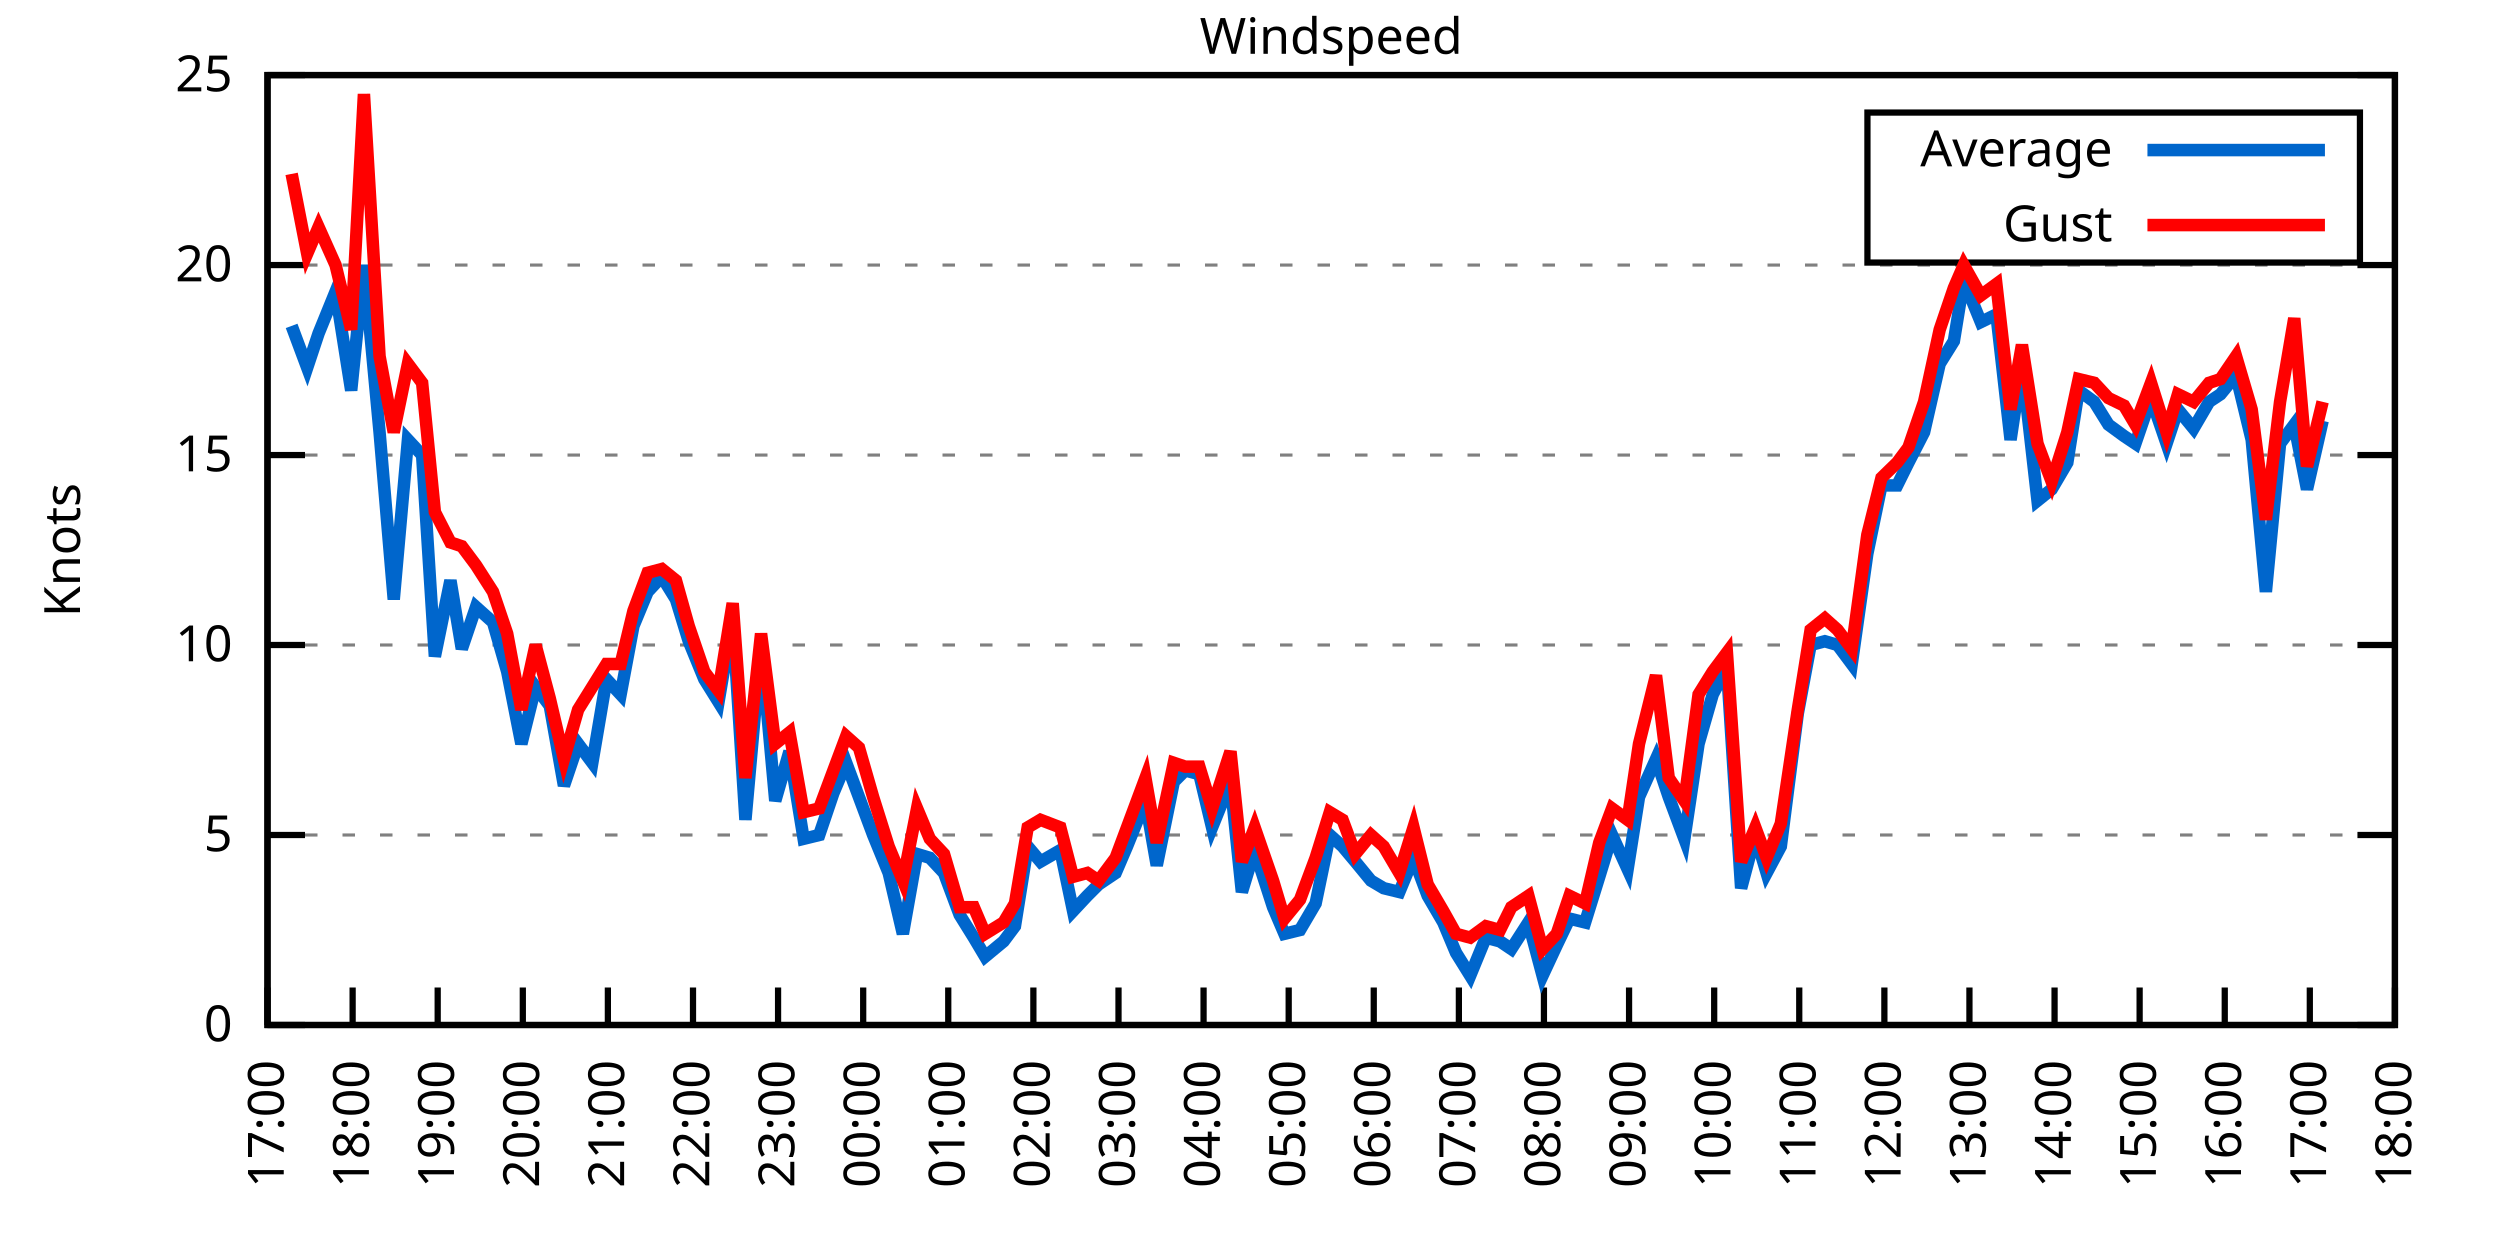
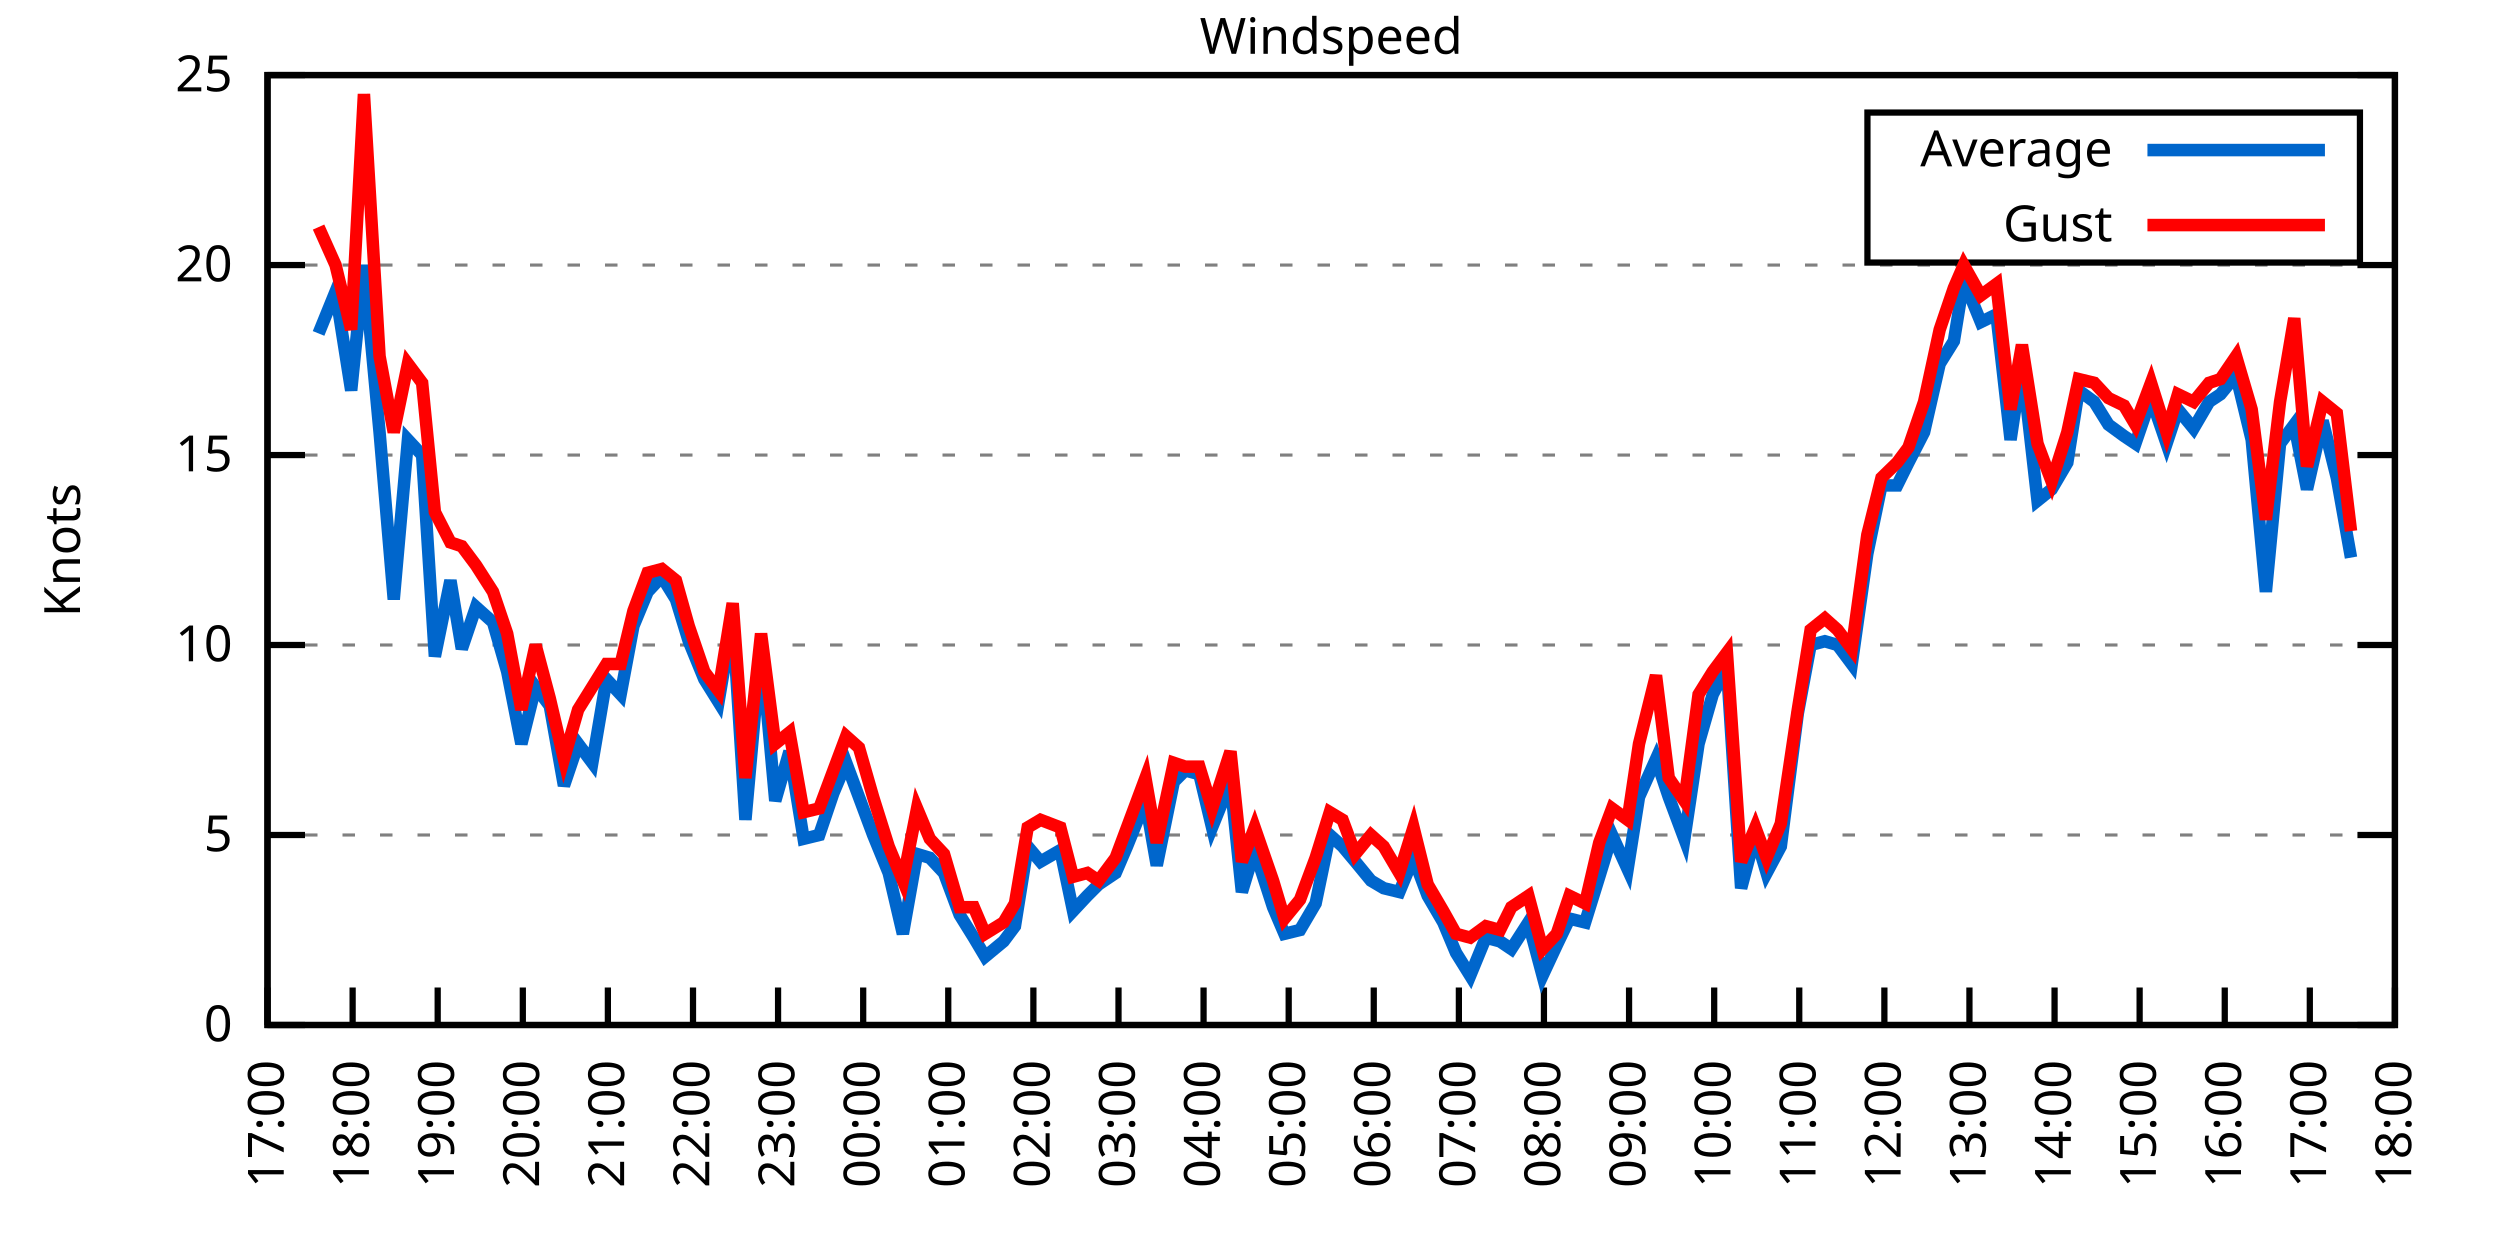
<svg xmlns="http://www.w3.org/2000/svg" xmlns:xlink="http://www.w3.org/1999/xlink" width="400" height="200" viewBox="0 0 400 200">
  <g id="gnuplot_canvas">
    <rect x="0" y="0" width="400" height="200" fill="none" />
    <defs>
      <circle id="gpDot" r="0.5" stroke-width="0.5" stroke="currentColor" />
      <path id="gpPt0" stroke-width="0.333" stroke="currentColor" d="M-1,0 h2 M0,-1 v2" />
      <path id="gpPt1" stroke-width="0.333" stroke="currentColor" d="M-1,-1 L1,1 M1,-1 L-1,1" />
      <path id="gpPt2" stroke-width="0.333" stroke="currentColor" d="M-1,0 L1,0 M0,-1 L0,1 M-1,-1 L1,1 M-1,1 L1,-1" />
      <rect id="gpPt3" stroke-width="0.333" stroke="currentColor" x="-1" y="-1" width="2" height="2" />
      <rect id="gpPt4" stroke-width="0.333" stroke="currentColor" fill="currentColor" x="-1" y="-1" width="2" height="2" />
      <circle id="gpPt5" stroke-width="0.333" stroke="currentColor" cx="0" cy="0" r="1" />
      <use xlink:href="#gpPt5" id="gpPt6" fill="currentColor" stroke="none" />
      <path id="gpPt7" stroke-width="0.333" stroke="currentColor" d="M0,-1.33 L-1.33,0.67 L1.33,0.67 z" />
      <use xlink:href="#gpPt7" id="gpPt8" fill="currentColor" stroke="none" />
      <use xlink:href="#gpPt7" id="gpPt9" stroke="currentColor" transform="rotate(180)" />
      <use xlink:href="#gpPt9" id="gpPt10" fill="currentColor" stroke="none" />
      <use xlink:href="#gpPt3" id="gpPt11" stroke="currentColor" transform="rotate(45)" />
      <use xlink:href="#gpPt11" id="gpPt12" fill="currentColor" stroke="none" />
      <path id="gpPt13" stroke-width="0.333" stroke="currentColor" d="M0,1.330 L1.265,0.411 L0.782,-1.067 L-0.782,-1.076 L-1.265,0.411 z" />
      <use xlink:href="#gpPt13" id="gpPt14" fill="currentColor" stroke="none" />
      <filter id="textbox" filterUnits="objectBoundingBox" x="0" y="0" height="1" width="1">
        <feFlood flood-color="white" flood-opacity="1" result="bgnd" />
        <feComposite in="SourceGraphic" in2="bgnd" operator="atop" />
      </filter>
      <filter id="greybox" filterUnits="objectBoundingBox" x="0" y="0" height="1" width="1">
        <feFlood flood-color="lightgrey" flood-opacity="1" result="grey" />
        <feComposite in="SourceGraphic" in2="grey" operator="atop" />
      </filter>
    </defs>
    <g fill="none" color="white" stroke="currentColor" stroke-width="1.00" stroke-linecap="butt" stroke-linejoin="miter">
</g>
    <g fill="none" color="black" stroke="currentColor" stroke-width="1.00" stroke-linecap="butt" stroke-linejoin="miter">
      <g stroke="none" shape-rendering="crispEdges">
        <polygon fill="rgb(255, 255, 255)" points="42.80,164.00 383.18,164.00 383.18,12.02 42.80,12.02 " />
      </g>
    </g>
    <g fill="none" color="black" stroke="currentColor" stroke-width="1.00" stroke-linecap="butt" stroke-linejoin="miter">
</g>
    <g fill="none" color="black" stroke="black" stroke-width="0.50" stroke-linecap="butt" stroke-linejoin="miter">
</g>
    <g fill="none" color="gray" stroke="currentColor" stroke-width="0.50" stroke-linecap="butt" stroke-linejoin="miter">
      <path stroke="gray" stroke-dasharray="2,4" class="gridline" d="M42.80,164.00 L383.19,164.00  " />
    </g>
    <g fill="none" color="gray" stroke="gray" stroke-width="1.00" stroke-linecap="butt" stroke-linejoin="miter">
</g>
    <g fill="none" color="black" stroke="currentColor" stroke-width="1.00" stroke-linecap="butt" stroke-linejoin="miter">
      <path stroke="black" d="M42.80,164.00 L48.80,164.00 M383.19,164.00 L377.19,164.00  " />
      <g transform="translate(37.20,166.60)" stroke="none" fill="black" font-family="Sans" font-size="8.00" text-anchor="end">
        <text>
          <tspan font-family="Sans"> 0</tspan>
        </text>
      </g>
    </g>
    <g fill="none" color="black" stroke="currentColor" stroke-width="1.00" stroke-linecap="butt" stroke-linejoin="miter">
</g>
    <g fill="none" color="black" stroke="black" stroke-width="0.50" stroke-linecap="butt" stroke-linejoin="miter">
</g>
    <g fill="none" color="gray" stroke="currentColor" stroke-width="0.50" stroke-linecap="butt" stroke-linejoin="miter">
      <path stroke="gray" stroke-dasharray="2,4" class="gridline" d="M42.80,133.60 L383.19,133.60  " />
    </g>
    <g fill="none" color="gray" stroke="gray" stroke-width="1.00" stroke-linecap="butt" stroke-linejoin="miter">
</g>
    <g fill="none" color="black" stroke="currentColor" stroke-width="1.00" stroke-linecap="butt" stroke-linejoin="miter">
      <path stroke="black" d="M42.80,133.60 L48.80,133.60 M383.19,133.60 L377.19,133.60  " />
      <g transform="translate(37.20,136.20)" stroke="none" fill="black" font-family="Sans" font-size="8.00" text-anchor="end">
        <text>
          <tspan font-family="Sans"> 5</tspan>
        </text>
      </g>
    </g>
    <g fill="none" color="black" stroke="currentColor" stroke-width="1.00" stroke-linecap="butt" stroke-linejoin="miter">
</g>
    <g fill="none" color="black" stroke="black" stroke-width="0.50" stroke-linecap="butt" stroke-linejoin="miter">
</g>
    <g fill="none" color="gray" stroke="currentColor" stroke-width="0.50" stroke-linecap="butt" stroke-linejoin="miter">
      <path stroke="gray" stroke-dasharray="2,4" class="gridline" d="M42.80,103.20 L383.19,103.20  " />
    </g>
    <g fill="none" color="gray" stroke="gray" stroke-width="1.00" stroke-linecap="butt" stroke-linejoin="miter">
</g>
    <g fill="none" color="black" stroke="currentColor" stroke-width="1.00" stroke-linecap="butt" stroke-linejoin="miter">
      <path stroke="black" d="M42.80,103.20 L48.80,103.20 M383.19,103.20 L377.19,103.20  " />
      <g transform="translate(37.20,105.80)" stroke="none" fill="black" font-family="Sans" font-size="8.00" text-anchor="end">
        <text>
          <tspan font-family="Sans"> 10</tspan>
        </text>
      </g>
    </g>
    <g fill="none" color="black" stroke="currentColor" stroke-width="1.00" stroke-linecap="butt" stroke-linejoin="miter">
</g>
    <g fill="none" color="black" stroke="black" stroke-width="0.50" stroke-linecap="butt" stroke-linejoin="miter">
</g>
    <g fill="none" color="gray" stroke="currentColor" stroke-width="0.50" stroke-linecap="butt" stroke-linejoin="miter">
      <path stroke="gray" stroke-dasharray="2,4" class="gridline" d="M42.80,72.81 L383.19,72.81  " />
    </g>
    <g fill="none" color="gray" stroke="gray" stroke-width="1.00" stroke-linecap="butt" stroke-linejoin="miter">
</g>
    <g fill="none" color="black" stroke="currentColor" stroke-width="1.00" stroke-linecap="butt" stroke-linejoin="miter">
      <path stroke="black" d="M42.80,72.81 L48.80,72.81 M383.19,72.81 L377.19,72.81  " />
      <g transform="translate(37.20,75.41)" stroke="none" fill="black" font-family="Sans" font-size="8.00" text-anchor="end">
        <text>
          <tspan font-family="Sans"> 15</tspan>
        </text>
      </g>
    </g>
    <g fill="none" color="black" stroke="currentColor" stroke-width="1.00" stroke-linecap="butt" stroke-linejoin="miter">
</g>
    <g fill="none" color="black" stroke="black" stroke-width="0.50" stroke-linecap="butt" stroke-linejoin="miter">
</g>
    <g fill="none" color="gray" stroke="currentColor" stroke-width="0.50" stroke-linecap="butt" stroke-linejoin="miter">
      <path stroke="gray" stroke-dasharray="2,4" class="gridline" d="M42.80,42.41 L383.19,42.41  " />
    </g>
    <g fill="none" color="gray" stroke="gray" stroke-width="1.00" stroke-linecap="butt" stroke-linejoin="miter">
</g>
    <g fill="none" color="black" stroke="currentColor" stroke-width="1.00" stroke-linecap="butt" stroke-linejoin="miter">
      <path stroke="black" d="M42.80,42.41 L48.80,42.41 M383.19,42.41 L377.19,42.41  " />
      <g transform="translate(37.20,45.01)" stroke="none" fill="black" font-family="Sans" font-size="8.00" text-anchor="end">
        <text>
          <tspan font-family="Sans"> 20</tspan>
        </text>
      </g>
    </g>
    <g fill="none" color="black" stroke="currentColor" stroke-width="1.00" stroke-linecap="butt" stroke-linejoin="miter">
</g>
    <g fill="none" color="black" stroke="black" stroke-width="0.50" stroke-linecap="butt" stroke-linejoin="miter">
</g>
    <g fill="none" color="gray" stroke="currentColor" stroke-width="0.50" stroke-linecap="butt" stroke-linejoin="miter">
      <path stroke="gray" stroke-dasharray="2,4" class="gridline" d="M42.80,12.01 L383.19,12.01  " />
    </g>
    <g fill="none" color="gray" stroke="gray" stroke-width="1.00" stroke-linecap="butt" stroke-linejoin="miter">
</g>
    <g fill="none" color="black" stroke="currentColor" stroke-width="1.00" stroke-linecap="butt" stroke-linejoin="miter">
      <path stroke="black" d="M42.80,12.01 L48.80,12.01 M383.19,12.01 L377.19,12.01  " />
      <g transform="translate(37.20,14.61)" stroke="none" fill="black" font-family="Sans" font-size="8.00" text-anchor="end">
        <text>
          <tspan font-family="Sans"> 25</tspan>
        </text>
      </g>
    </g>
    <g fill="none" color="black" stroke="currentColor" stroke-width="1.00" stroke-linecap="butt" stroke-linejoin="miter">
      <path stroke="black" d="M42.80,164.00 L42.80,158.00  " />
      <g transform="translate(45.40,169.60) rotate(270.00)" stroke="none" fill="black" font-family="Sans" font-size="8.00" text-anchor="end">
        <text>
          <tspan font-family="Sans">17:00</tspan>
        </text>
      </g>
    </g>
    <g fill="none" color="black" stroke="currentColor" stroke-width="1.00" stroke-linecap="butt" stroke-linejoin="miter">
      <path stroke="black" d="M56.42,164.00 L56.42,158.00  " />
      <g transform="translate(59.02,169.60) rotate(270.00)" stroke="none" fill="black" font-family="Sans" font-size="8.00" text-anchor="end">
        <text>
          <tspan font-family="Sans">18:00</tspan>
        </text>
      </g>
    </g>
    <g fill="none" color="black" stroke="currentColor" stroke-width="1.00" stroke-linecap="butt" stroke-linejoin="miter">
      <path stroke="black" d="M70.03,164.00 L70.03,158.00  " />
      <g transform="translate(72.63,169.60) rotate(270.00)" stroke="none" fill="black" font-family="Sans" font-size="8.00" text-anchor="end">
        <text>
          <tspan font-family="Sans">19:00</tspan>
        </text>
      </g>
    </g>
    <g fill="none" color="black" stroke="currentColor" stroke-width="1.00" stroke-linecap="butt" stroke-linejoin="miter">
      <path stroke="black" d="M83.65,164.00 L83.65,158.00  " />
      <g transform="translate(86.25,169.60) rotate(270.00)" stroke="none" fill="black" font-family="Sans" font-size="8.00" text-anchor="end">
        <text>
          <tspan font-family="Sans">20:00</tspan>
        </text>
      </g>
    </g>
    <g fill="none" color="black" stroke="currentColor" stroke-width="1.00" stroke-linecap="butt" stroke-linejoin="miter">
      <path stroke="black" d="M97.26,164.00 L97.26,158.00  " />
      <g transform="translate(99.86,169.60) rotate(270.00)" stroke="none" fill="black" font-family="Sans" font-size="8.00" text-anchor="end">
        <text>
          <tspan font-family="Sans">21:00</tspan>
        </text>
      </g>
    </g>
    <g fill="none" color="black" stroke="currentColor" stroke-width="1.00" stroke-linecap="butt" stroke-linejoin="miter">
      <path stroke="black" d="M110.88,164.00 L110.88,158.00  " />
      <g transform="translate(113.48,169.60) rotate(270.00)" stroke="none" fill="black" font-family="Sans" font-size="8.00" text-anchor="end">
        <text>
          <tspan font-family="Sans">22:00</tspan>
        </text>
      </g>
    </g>
    <g fill="none" color="black" stroke="currentColor" stroke-width="1.00" stroke-linecap="butt" stroke-linejoin="miter">
      <path stroke="black" d="M124.49,164.00 L124.49,158.00  " />
      <g transform="translate(127.09,169.60) rotate(270.00)" stroke="none" fill="black" font-family="Sans" font-size="8.00" text-anchor="end">
        <text>
          <tspan font-family="Sans">23:00</tspan>
        </text>
      </g>
    </g>
    <g fill="none" color="black" stroke="currentColor" stroke-width="1.00" stroke-linecap="butt" stroke-linejoin="miter">
      <path stroke="black" d="M138.11,164.00 L138.11,158.00  " />
      <g transform="translate(140.71,169.60) rotate(270.00)" stroke="none" fill="black" font-family="Sans" font-size="8.00" text-anchor="end">
        <text>
          <tspan font-family="Sans">00:00</tspan>
        </text>
      </g>
    </g>
    <g fill="none" color="black" stroke="currentColor" stroke-width="1.00" stroke-linecap="butt" stroke-linejoin="miter">
      <path stroke="black" d="M151.72,164.00 L151.72,158.00  " />
      <g transform="translate(154.32,169.60) rotate(270.00)" stroke="none" fill="black" font-family="Sans" font-size="8.00" text-anchor="end">
        <text>
          <tspan font-family="Sans">01:00</tspan>
        </text>
      </g>
    </g>
    <g fill="none" color="black" stroke="currentColor" stroke-width="1.00" stroke-linecap="butt" stroke-linejoin="miter">
      <path stroke="black" d="M165.34,164.00 L165.34,158.00  " />
      <g transform="translate(167.94,169.60) rotate(270.00)" stroke="none" fill="black" font-family="Sans" font-size="8.00" text-anchor="end">
        <text>
          <tspan font-family="Sans">02:00</tspan>
        </text>
      </g>
    </g>
    <g fill="none" color="black" stroke="currentColor" stroke-width="1.00" stroke-linecap="butt" stroke-linejoin="miter">
      <path stroke="black" d="M178.96,164.00 L178.96,158.00  " />
      <g transform="translate(181.56,169.60) rotate(270.00)" stroke="none" fill="black" font-family="Sans" font-size="8.00" text-anchor="end">
        <text>
          <tspan font-family="Sans">03:00</tspan>
        </text>
      </g>
    </g>
    <g fill="none" color="black" stroke="currentColor" stroke-width="1.00" stroke-linecap="butt" stroke-linejoin="miter">
      <path stroke="black" d="M192.57,164.00 L192.57,158.00  " />
      <g transform="translate(195.17,169.60) rotate(270.00)" stroke="none" fill="black" font-family="Sans" font-size="8.00" text-anchor="end">
        <text>
          <tspan font-family="Sans">04:00</tspan>
        </text>
      </g>
    </g>
    <g fill="none" color="black" stroke="currentColor" stroke-width="1.00" stroke-linecap="butt" stroke-linejoin="miter">
      <path stroke="black" d="M206.19,164.00 L206.19,158.00  " />
      <g transform="translate(208.79,169.60) rotate(270.00)" stroke="none" fill="black" font-family="Sans" font-size="8.00" text-anchor="end">
        <text>
          <tspan font-family="Sans">05:00</tspan>
        </text>
      </g>
    </g>
    <g fill="none" color="black" stroke="currentColor" stroke-width="1.00" stroke-linecap="butt" stroke-linejoin="miter">
      <path stroke="black" d="M219.80,164.00 L219.80,158.00  " />
      <g transform="translate(222.40,169.60) rotate(270.00)" stroke="none" fill="black" font-family="Sans" font-size="8.00" text-anchor="end">
        <text>
          <tspan font-family="Sans">06:00</tspan>
        </text>
      </g>
    </g>
    <g fill="none" color="black" stroke="currentColor" stroke-width="1.00" stroke-linecap="butt" stroke-linejoin="miter">
      <path stroke="black" d="M233.42,164.00 L233.42,158.00  " />
      <g transform="translate(236.02,169.60) rotate(270.00)" stroke="none" fill="black" font-family="Sans" font-size="8.00" text-anchor="end">
        <text>
          <tspan font-family="Sans">07:00</tspan>
        </text>
      </g>
    </g>
    <g fill="none" color="black" stroke="currentColor" stroke-width="1.00" stroke-linecap="butt" stroke-linejoin="miter">
      <path stroke="black" d="M247.03,164.00 L247.03,158.00  " />
      <g transform="translate(249.63,169.60) rotate(270.00)" stroke="none" fill="black" font-family="Sans" font-size="8.00" text-anchor="end">
        <text>
          <tspan font-family="Sans">08:00</tspan>
        </text>
      </g>
    </g>
    <g fill="none" color="black" stroke="currentColor" stroke-width="1.00" stroke-linecap="butt" stroke-linejoin="miter">
      <path stroke="black" d="M260.65,164.00 L260.65,158.00  " />
      <g transform="translate(263.25,169.60) rotate(270.00)" stroke="none" fill="black" font-family="Sans" font-size="8.00" text-anchor="end">
        <text>
          <tspan font-family="Sans">09:00</tspan>
        </text>
      </g>
    </g>
    <g fill="none" color="black" stroke="currentColor" stroke-width="1.00" stroke-linecap="butt" stroke-linejoin="miter">
      <path stroke="black" d="M274.27,164.00 L274.27,158.00  " />
      <g transform="translate(276.87,169.60) rotate(270.00)" stroke="none" fill="black" font-family="Sans" font-size="8.00" text-anchor="end">
        <text>
          <tspan font-family="Sans">10:00</tspan>
        </text>
      </g>
    </g>
    <g fill="none" color="black" stroke="currentColor" stroke-width="1.00" stroke-linecap="butt" stroke-linejoin="miter">
      <path stroke="black" d="M287.88,164.00 L287.88,158.00  " />
      <g transform="translate(290.48,169.60) rotate(270.00)" stroke="none" fill="black" font-family="Sans" font-size="8.00" text-anchor="end">
        <text>
          <tspan font-family="Sans">11:00</tspan>
        </text>
      </g>
    </g>
    <g fill="none" color="black" stroke="currentColor" stroke-width="1.00" stroke-linecap="butt" stroke-linejoin="miter">
      <path stroke="black" d="M301.50,164.00 L301.50,158.00  " />
      <g transform="translate(304.10,169.60) rotate(270.00)" stroke="none" fill="black" font-family="Sans" font-size="8.00" text-anchor="end">
        <text>
          <tspan font-family="Sans">12:00</tspan>
        </text>
      </g>
    </g>
    <g fill="none" color="black" stroke="currentColor" stroke-width="1.00" stroke-linecap="butt" stroke-linejoin="miter">
      <path stroke="black" d="M315.11,164.00 L315.11,158.00  " />
      <g transform="translate(317.71,169.60) rotate(270.00)" stroke="none" fill="black" font-family="Sans" font-size="8.00" text-anchor="end">
        <text>
          <tspan font-family="Sans">13:00</tspan>
        </text>
      </g>
    </g>
    <g fill="none" color="black" stroke="currentColor" stroke-width="1.00" stroke-linecap="butt" stroke-linejoin="miter">
      <path stroke="black" d="M328.73,164.00 L328.73,158.00  " />
      <g transform="translate(331.33,169.60) rotate(270.00)" stroke="none" fill="black" font-family="Sans" font-size="8.00" text-anchor="end">
        <text>
          <tspan font-family="Sans">14:00</tspan>
        </text>
      </g>
    </g>
    <g fill="none" color="black" stroke="currentColor" stroke-width="1.00" stroke-linecap="butt" stroke-linejoin="miter">
      <path stroke="black" d="M342.34,164.00 L342.34,158.00  " />
      <g transform="translate(344.94,169.60) rotate(270.00)" stroke="none" fill="black" font-family="Sans" font-size="8.00" text-anchor="end">
        <text>
          <tspan font-family="Sans">15:00</tspan>
        </text>
      </g>
    </g>
    <g fill="none" color="black" stroke="currentColor" stroke-width="1.00" stroke-linecap="butt" stroke-linejoin="miter">
      <path stroke="black" d="M355.96,164.00 L355.96,158.00  " />
      <g transform="translate(358.56,169.60) rotate(270.00)" stroke="none" fill="black" font-family="Sans" font-size="8.00" text-anchor="end">
        <text>
          <tspan font-family="Sans">16:00</tspan>
        </text>
      </g>
    </g>
    <g fill="none" color="black" stroke="currentColor" stroke-width="1.00" stroke-linecap="butt" stroke-linejoin="miter">
      <path stroke="black" d="M369.57,164.00 L369.57,158.00  " />
      <g transform="translate(372.17,169.60) rotate(270.00)" stroke="none" fill="black" font-family="Sans" font-size="8.00" text-anchor="end">
        <text>
          <tspan font-family="Sans">17:00</tspan>
        </text>
      </g>
    </g>
    <g fill="none" color="black" stroke="currentColor" stroke-width="1.00" stroke-linecap="butt" stroke-linejoin="miter">
      <path stroke="black" d="M383.19,164.00 L383.19,158.00  " />
      <g transform="translate(385.79,169.60) rotate(270.00)" stroke="none" fill="black" font-family="Sans" font-size="8.00" text-anchor="end">
        <text>
          <tspan font-family="Sans">18:00</tspan>
        </text>
      </g>
    </g>
    <g fill="none" color="black" stroke="currentColor" stroke-width="1.00" stroke-linecap="butt" stroke-linejoin="miter">
</g>
    <g fill="none" color="black" stroke="currentColor" stroke-width="1.00" stroke-linecap="butt" stroke-linejoin="miter">
      <path stroke="black" d="M42.80,12.01 L42.80,164.00 L383.19,164.00 L383.19,12.01 L42.80,12.01 Z  " />
    </g>
    <g fill="none" color="black" stroke="currentColor" stroke-width="1.00" stroke-linecap="butt" stroke-linejoin="miter">
</g>
    <g fill="none" color="black" stroke="currentColor" stroke-width="1.00" stroke-linecap="butt" stroke-linejoin="miter">
      <path stroke="black" d="M298.79,42.01 L298.79,18.01 L377.59,18.01 L377.59,42.01 L298.79,42.01 Z  " />
    </g>
    <g id="Windspeed_plot_1">
      <g fill="none" color="white" stroke="black" stroke-width="2.00" stroke-linecap="butt" stroke-linejoin="miter">
</g>
      <g fill="none" color="black" stroke="currentColor" stroke-width="2.00" stroke-linecap="butt" stroke-linejoin="miter">
        <g transform="translate(337.99,26.61)" stroke="none" fill="black" font-family="Sans" font-size="8.00" text-anchor="end">
          <text>
            <tspan font-family="Sans">Average</tspan>
          </text>
        </g>
      </g>
      <g fill="none" color="black" stroke="currentColor" stroke-width="2.00" stroke-linecap="butt" stroke-linejoin="miter">
-         <path stroke="rgb(  0, 102, 204)" d="M343.59,24.01 L371.99,24.01 M46.66,52.14 L49.15,58.82 L50.97,53.35 L53.69,46.66 L56.19,62.47 L58.23,42.41   L60.73,69.16 L63.00,95.91 L65.27,70.37 L67.54,72.81 L69.58,105.03 L72.07,92.87 L73.89,103.81 L76.16,97.12   L78.88,99.56 L81.15,107.46 L83.42,119.01 L85.69,109.89 L87.96,112.93 L90.23,125.70 L92.50,119.01 L94.77,122.05   L97.04,108.68 L99.30,111.11 L101.35,100.16 L103.62,94.69 L105.89,92.26 L108.15,95.91 L110.20,102.60 L112.69,108.68   L114.96,112.32 L117.23,98.95 L119.27,131.17 L121.77,103.20 L124.04,128.13 L126.31,120.23 L128.58,134.21 L131.07,133.60   L133.34,126.91 L135.39,122.05 L137.43,127.52 L139.70,133.60 L142.19,139.68 L144.46,149.41 L146.73,136.64 L148.77,137.25   L151.04,139.68 L153.54,146.37 L155.81,150.02 L157.62,153.06 L160.57,150.62 L162.39,148.19 L164.43,135.43 L166.48,137.86   L169.65,136.03 L171.69,145.76 L173.96,143.33 L175.78,141.51 L178.50,139.68 L180.32,135.43 L183.27,128.13 L185.08,138.47   L187.81,125.09 L189.62,123.27 L191.89,123.87 L193.93,132.39 L196.88,125.09 L198.70,142.72 L200.74,136.03 L203.69,145.15   L205.51,149.41 L208.00,148.80 L210.50,144.55 L212.77,133.60 L214.81,135.43 L216.85,137.86 L219.35,140.90 L221.39,142.11   L223.89,142.72 L226.16,137.25 L228.43,143.33 L230.92,147.59 L232.96,152.45 L235.23,156.10 L237.73,150.02 L240.00,150.62   L241.81,151.84 L244.54,147.59 L246.81,156.10 L249.08,151.23 L251.12,146.98 L253.61,147.59 L255.88,140.29 L257.93,133.60   L260.42,139.07 L262.24,127.52 L264.96,121.44 L267.00,127.52 L269.50,134.21 L271.77,119.01 L274.04,111.11 L276.31,106.85   L278.58,142.11 L280.85,133.60 L282.66,139.68 L284.93,135.43 L287.65,114.15 L289.70,103.20 L291.97,102.60 L294.01,103.20   L296.28,106.24 L298.77,88.61 L301.04,77.67 L303.54,77.67 L305.35,74.02 L307.85,69.16 L310.35,58.21 L312.62,54.57   L314.20,44.84 L316.93,51.53 L319.42,50.31 L321.69,70.37 L323.51,58.21 L326.00,80.10 L328.27,78.28 L330.77,74.02   L332.59,62.47 L335.08,64.29 L337.35,67.94 L339.85,69.77 L341.66,70.98 L344.16,63.69 L346.65,70.98 L348.47,65.51   L350.97,68.55 L353.46,64.29 L355.28,63.08 L357.77,60.04 L360.27,70.37 L362.54,94.69 L364.81,70.98 L367.08,67.94   L369.12,78.28 L371.62,67.33  " />
+         <path stroke="rgb(  0, 102, 204)" d="M343.59,24.01 L371.99,24.01 M50.97,53.35 L53.69,46.66 L56.19,62.47 L58.23,42.41 L60.73,69.16 L63.00,95.91   L65.27,70.37 L67.54,72.81 L69.58,105.03 L72.07,92.87 L73.89,103.81 L76.16,97.12 L78.88,99.56 L81.15,107.46   L83.42,119.01 L85.69,109.89 L87.96,112.93 L90.23,125.70 L92.50,119.01 L94.77,122.05 L97.04,108.68 L99.30,111.11   L101.35,100.16 L103.62,94.69 L105.89,92.26 L108.15,95.91 L110.20,102.60 L112.69,108.68 L114.96,112.32 L117.23,98.95   L119.27,131.17 L121.77,103.20 L124.04,128.13 L126.31,120.23 L128.58,134.21 L131.07,133.60 L133.34,126.91 L135.39,122.05   L137.43,127.52 L139.70,133.60 L142.19,139.68 L144.46,149.41 L146.73,136.64 L148.77,137.25 L151.04,139.68 L153.54,146.37   L155.81,150.02 L157.62,153.06 L160.57,150.62 L162.39,148.19 L164.43,135.43 L166.48,137.86 L169.65,136.03 L171.69,145.76   L173.96,143.33 L175.78,141.51 L178.50,139.68 L180.32,135.43 L183.27,128.13 L185.08,138.47 L187.81,125.09 L189.62,123.27   L191.89,123.87 L193.93,132.39 L196.88,125.09 L198.70,142.72 L200.74,136.03 L203.69,145.15 L205.51,149.41 L208.00,148.80   L210.50,144.55 L212.77,133.60 L214.81,135.43 L216.85,137.86 L219.35,140.90 L221.39,142.11 L223.89,142.72 L226.16,137.25   L228.43,143.33 L230.92,147.59 L232.96,152.45 L235.23,156.10 L237.73,150.02 L240.00,150.62 L241.81,151.84 L244.54,147.59   L246.81,156.10 L249.08,151.23 L251.12,146.98 L253.61,147.59 L255.88,140.29 L257.93,133.60 L260.42,139.07 L262.24,127.52   L264.96,121.44 L267.00,127.52 L269.50,134.21 L271.77,119.01 L274.04,111.11 L276.31,106.85 L278.58,142.11 L280.85,133.60   L282.66,139.68 L284.93,135.43 L287.65,114.15 L289.70,103.20 L291.97,102.60 L294.01,103.20 L296.28,106.24 L298.77,88.61   L301.04,77.67 L303.54,77.67 L305.35,74.02 L307.85,69.16 L310.35,58.21 L312.62,54.57 L314.20,44.84 L316.93,51.53   L319.42,50.31 L321.69,70.37 L323.51,58.21 L326.00,80.10 L328.27,78.28 L330.77,74.02 L332.59,62.47 L335.08,64.29   L337.35,67.94 L339.85,69.77 L341.66,70.98 L344.16,63.69 L346.65,70.98 L348.47,65.51 L350.97,68.55 L353.46,64.29   L355.28,63.08 L357.77,60.04 L360.27,70.37 L362.54,94.69 L364.81,70.98 L367.08,67.94 L369.12,78.28 L371.62,67.33   L373.89,76.45 L376.16,89.22  " />
      </g>
    </g>
    <g id="Windspeed_plot_2">
      <g fill="none" color="black" stroke="currentColor" stroke-width="2.00" stroke-linecap="butt" stroke-linejoin="miter">
        <g transform="translate(337.99,38.61)" stroke="none" fill="black" font-family="Sans" font-size="8.00" text-anchor="end">
          <text>
            <tspan font-family="Sans">Gust</tspan>
          </text>
        </g>
      </g>
      <g fill="none" color="black" stroke="currentColor" stroke-width="2.00" stroke-linecap="butt" stroke-linejoin="miter">
-         <path stroke="rgb(255,   0,   0)" d="M343.59,36.01 L371.99,36.01 M46.66,27.82 L49.15,40.58 L50.97,36.33 L53.69,42.41 L56.19,52.74 L58.23,15.05   L60.73,57.00 L63.00,69.16 L65.27,58.21 L67.54,61.25 L69.58,81.93 L72.07,86.79 L73.89,87.40 L76.16,90.44   L78.88,94.69 L81.15,101.38 L83.42,113.54 L85.69,103.20 L87.96,111.72 L90.23,121.44 L92.50,113.54 L94.77,109.89   L97.04,106.24 L99.30,106.24 L101.35,97.73 L103.62,91.65 L105.89,91.04 L108.15,92.87 L110.20,100.16 L112.69,107.46   L114.96,110.50 L117.23,96.52 L119.27,124.48 L121.77,101.38 L124.04,119.01 L126.31,117.19 L128.58,129.95 L131.07,129.35   L133.34,123.27 L135.39,117.80 L137.43,119.62 L139.70,127.52 L142.19,135.43 L144.46,140.90 L146.73,129.35 L148.77,134.21   L151.04,136.64 L153.54,145.15 L155.81,145.15 L157.62,149.41 L160.57,147.59 L162.39,144.55 L164.43,132.39 L166.48,131.17   L169.65,132.39 L171.69,140.29 L173.96,139.68 L175.78,140.90 L178.50,137.25 L180.32,132.39 L183.27,124.48 L185.08,134.82   L187.81,122.05 L189.62,122.66 L191.89,122.66 L193.93,129.35 L196.88,120.23 L198.70,137.86 L200.74,132.39 L203.69,140.90   L205.51,146.98 L208.00,143.94 L210.50,137.25 L212.77,129.95 L214.81,131.17 L216.85,136.64 L219.35,133.60 L221.39,135.43   L223.89,139.68 L226.16,132.39 L228.43,141.51 L230.92,145.76 L232.96,149.41 L235.23,150.02 L237.73,148.19 L240.00,148.80   L241.81,145.15 L244.54,143.33 L246.81,151.84 L249.08,149.41 L251.12,143.33 L253.61,144.55 L255.88,134.82 L257.93,129.35   L260.42,131.17 L262.24,119.01 L264.96,108.07 L267.00,124.48 L269.50,128.13 L271.77,111.11 L274.04,107.46 L276.31,104.42   L278.58,137.86 L280.85,132.39 L282.66,137.25 L284.93,131.78 L287.65,113.54 L289.70,100.77 L291.97,98.95 L294.01,100.77   L296.28,103.81 L298.77,85.57 L301.04,76.45 L303.54,74.02 L305.35,71.59 L307.85,64.29 L310.35,52.74 L312.62,46.06   L314.20,42.41 L316.93,47.27 L319.42,45.45 L321.69,65.51 L323.51,55.18 L326.00,70.98 L328.27,77.06 L330.77,69.16   L332.59,60.65 L335.08,61.25 L337.35,63.69 L339.85,64.90 L341.66,67.94 L344.16,61.25 L346.65,69.16 L348.47,63.08   L350.97,64.29 L353.46,61.25 L355.28,60.65 L357.77,57.00 L360.27,65.51 L362.54,83.14 L364.81,64.29 L367.08,50.92   L369.12,74.63 L371.62,64.29  " />
+         <path stroke="rgb(255,   0,   0)" d="M343.59,36.01 L371.99,36.01 M50.97,36.33 L53.69,42.41 L56.19,52.74 L58.23,15.05 L60.73,57.00 L63.00,69.16   L65.27,58.21 L67.54,61.25 L69.58,81.93 L72.07,86.79 L73.89,87.40 L76.16,90.44 L78.88,94.69 L81.15,101.38   L83.42,113.54 L85.69,103.20 L87.96,111.72 L90.23,121.44 L92.50,113.54 L94.77,109.89 L97.04,106.24 L99.30,106.24   L101.35,97.73 L103.62,91.65 L105.89,91.04 L108.15,92.87 L110.20,100.16 L112.69,107.46 L114.96,110.50 L117.23,96.52   L119.27,124.48 L121.77,101.38 L124.04,119.01 L126.31,117.19 L128.58,129.95 L131.07,129.35 L133.34,123.27 L135.39,117.80   L137.43,119.62 L139.70,127.52 L142.19,135.43 L144.46,140.90 L146.73,129.35 L148.77,134.21 L151.04,136.64 L153.54,145.15   L155.81,145.15 L157.62,149.41 L160.57,147.59 L162.39,144.55 L164.43,132.39 L166.48,131.17 L169.65,132.39 L171.69,140.29   L173.96,139.68 L175.78,140.90 L178.50,137.25 L180.32,132.39 L183.27,124.48 L185.08,134.82 L187.81,122.05 L189.62,122.66   L191.89,122.66 L193.93,129.35 L196.88,120.23 L198.70,137.86 L200.74,132.39 L203.69,140.90 L205.51,146.98 L208.00,143.94   L210.50,137.25 L212.77,129.95 L214.81,131.17 L216.85,136.64 L219.35,133.60 L221.39,135.43 L223.89,139.68 L226.16,132.39   L228.43,141.51 L230.92,145.76 L232.96,149.41 L235.23,150.02 L237.73,148.19 L240.00,148.80 L241.81,145.15 L244.54,143.33   L246.81,151.84 L249.08,149.41 L251.12,143.33 L253.61,144.55 L255.88,134.82 L257.93,129.35 L260.42,131.17 L262.24,119.01   L264.96,108.07 L267.00,124.48 L269.50,128.13 L271.77,111.11 L274.04,107.46 L276.31,104.42 L278.58,137.86 L280.85,132.39   L282.66,137.25 L284.93,131.78 L287.65,113.54 L289.70,100.77 L291.97,98.95 L294.01,100.77 L296.28,103.81 L298.77,85.57   L301.04,76.45 L303.54,74.02 L305.35,71.59 L307.85,64.29 L310.35,52.74 L312.62,46.06 L314.20,42.41 L316.93,47.27   L319.42,45.45 L321.69,65.51 L323.51,55.18 L326.00,70.98 L328.27,77.06 L330.77,69.16 L332.59,60.65 L335.08,61.25   L337.35,63.69 L339.85,64.90 L341.66,67.94 L344.16,61.25 L346.65,69.16 L348.47,63.08 L350.97,64.29 L353.46,61.25   L355.28,60.65 L357.77,57.00 L360.27,65.51 L362.54,83.14 L364.81,64.29 L367.08,50.92 L369.12,74.63 L371.62,64.29   L373.89,66.12 L376.16,84.97  " />
      </g>
    </g>
    <g fill="none" color="black" stroke="currentColor" stroke-width="2.00" stroke-linecap="butt" stroke-linejoin="miter">
</g>
    <g fill="none" color="black" stroke="black" stroke-width="1.00" stroke-linecap="butt" stroke-linejoin="miter">
</g>
    <g fill="none" color="black" stroke="currentColor" stroke-width="1.00" stroke-linecap="butt" stroke-linejoin="miter">
      <path stroke="black" d="M42.80,12.01 L42.80,164.00 L383.19,164.00 L383.19,12.01 L42.80,12.01 Z  " />
      <g transform="translate(12.80,88.01) rotate(270.00)" stroke="none" fill="black" font-family="Sans" font-size="8.00" text-anchor="middle">
        <text>
          <tspan font-family="Sans">Knots</tspan>
        </text>
      </g>
    </g>
    <g fill="none" color="black" stroke="currentColor" stroke-width="1.00" stroke-linecap="butt" stroke-linejoin="miter">
</g>
    <g fill="none" color="black" stroke="currentColor" stroke-width="1.00" stroke-linecap="butt" stroke-linejoin="miter">
      <g transform="translate(212.99,8.61)" stroke="none" fill="black" font-family="Sans" font-size="8.00" text-anchor="middle">
        <text>
          <tspan font-family="Sans">Windspeed</tspan>
        </text>
      </g>
    </g>
    <g fill="none" color="black" stroke="currentColor" stroke-width="1.00" stroke-linecap="butt" stroke-linejoin="miter">
</g>
  </g>
</svg>
